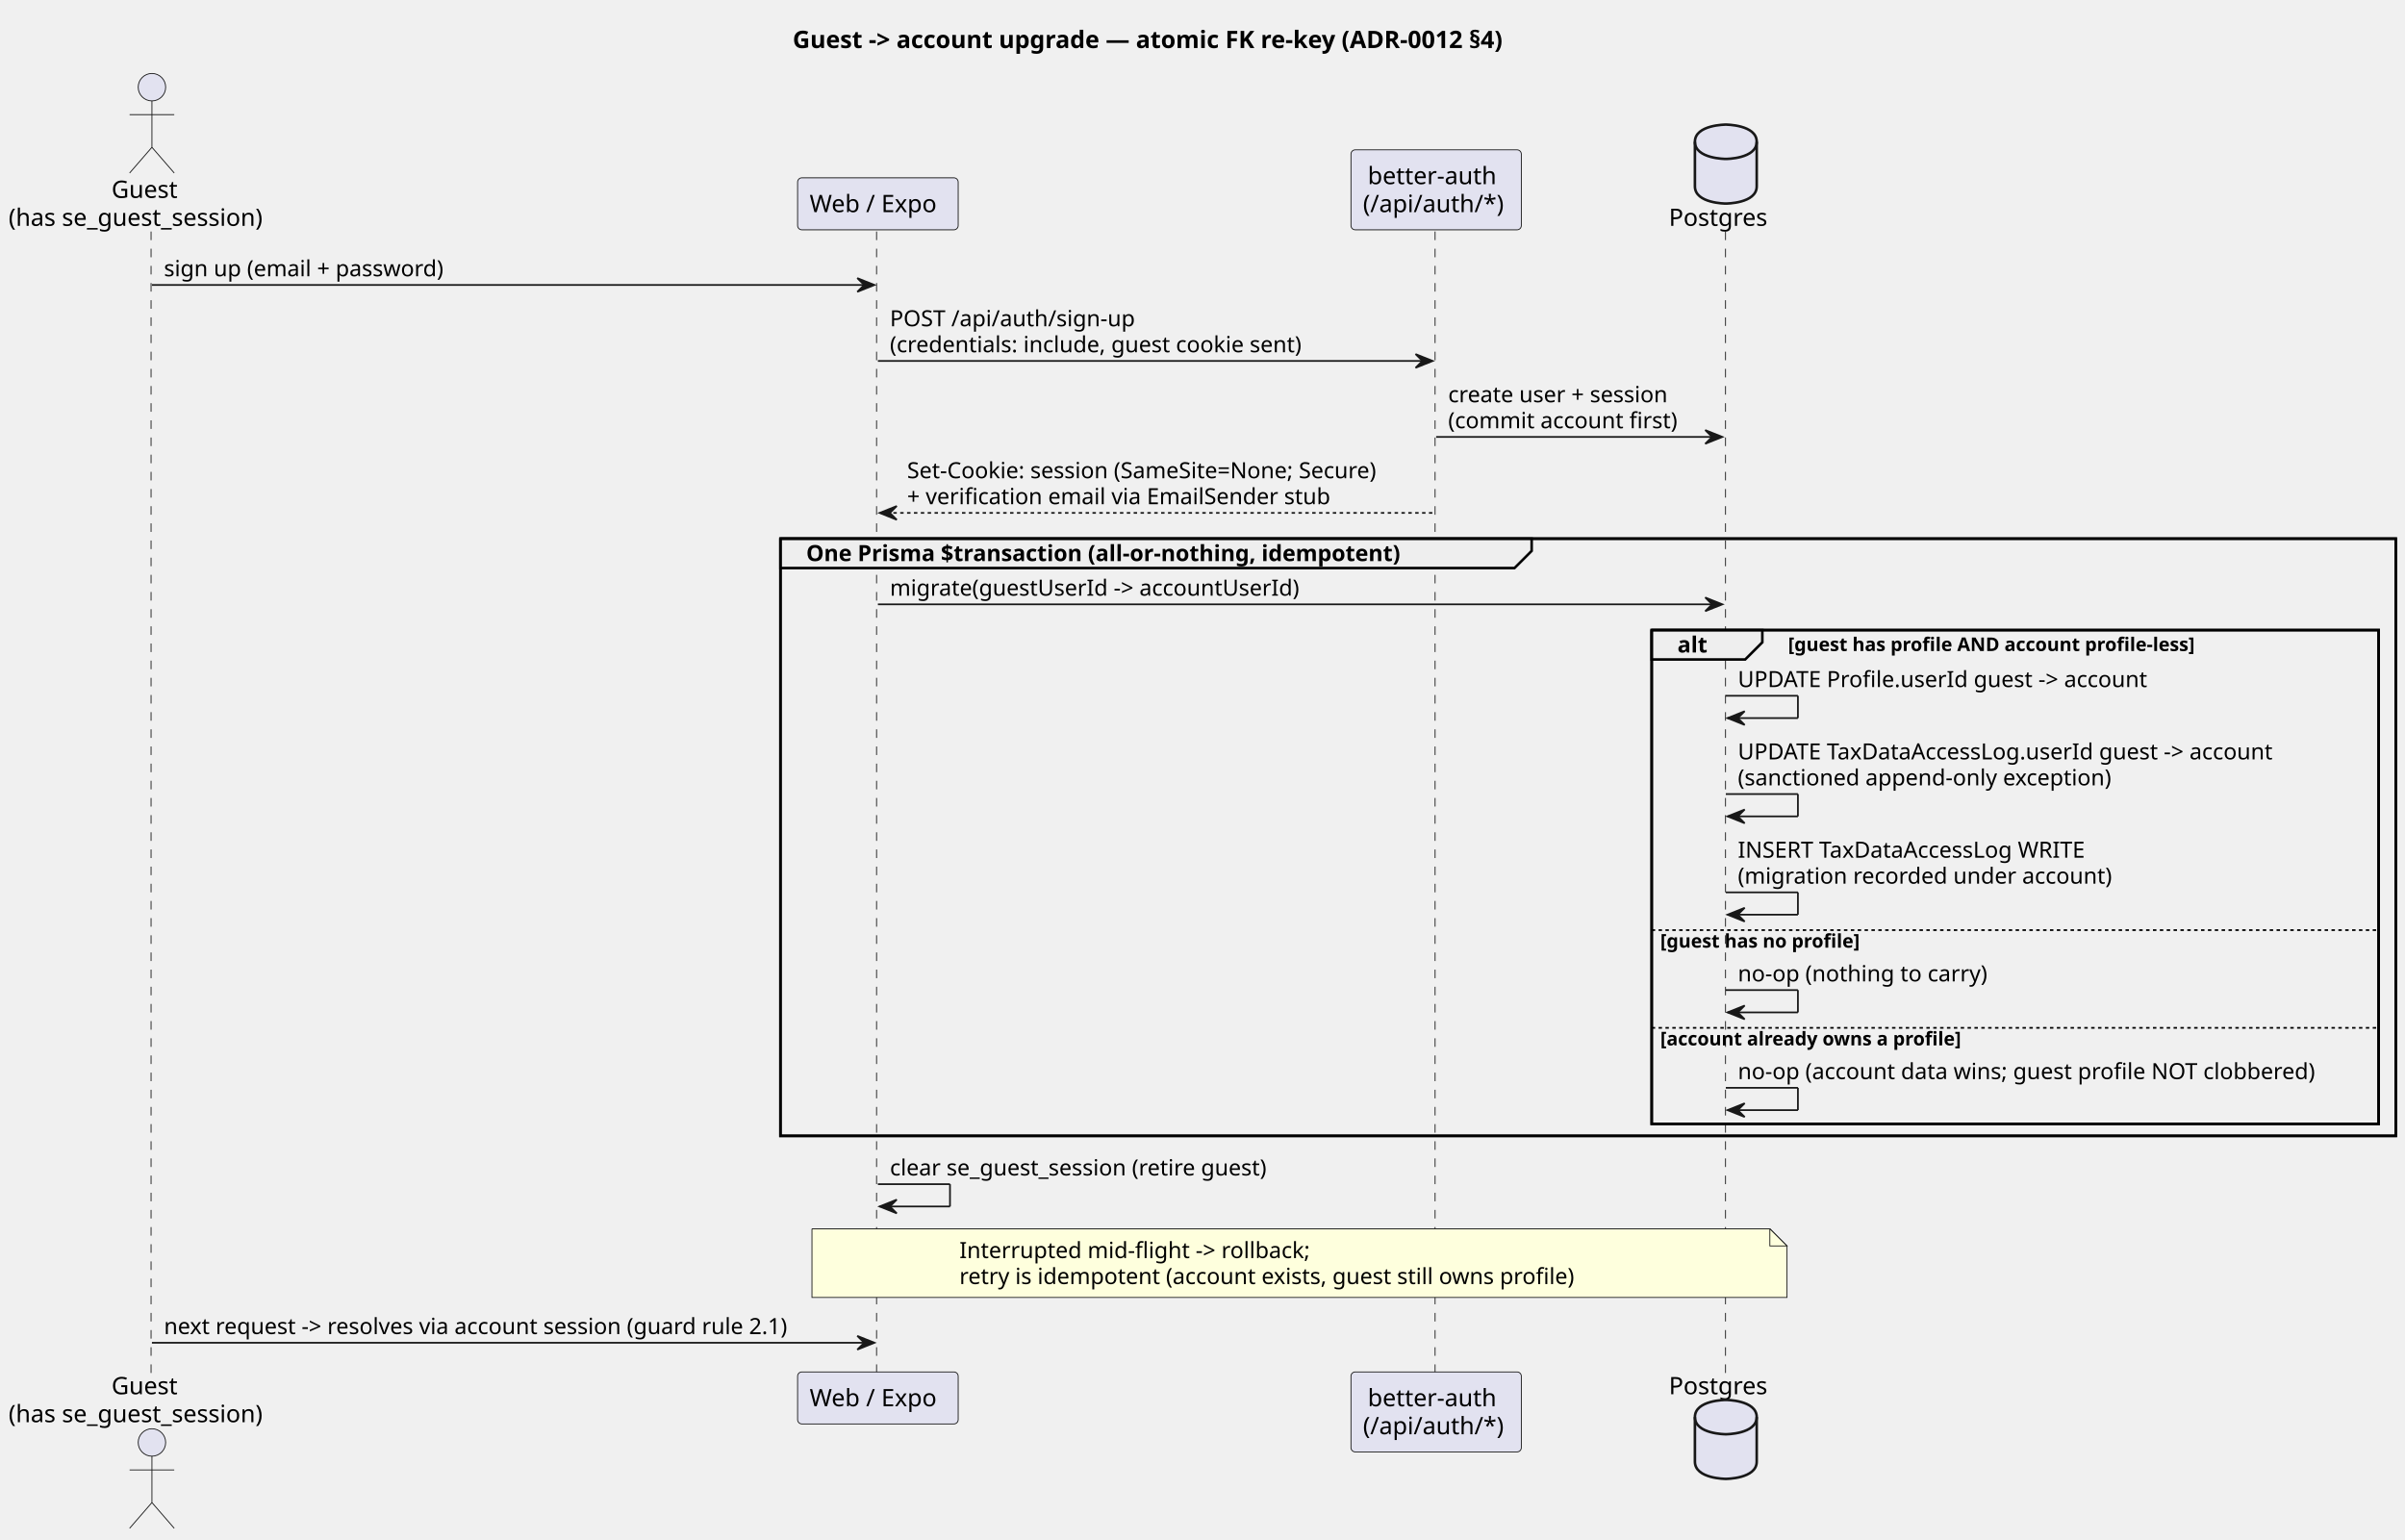
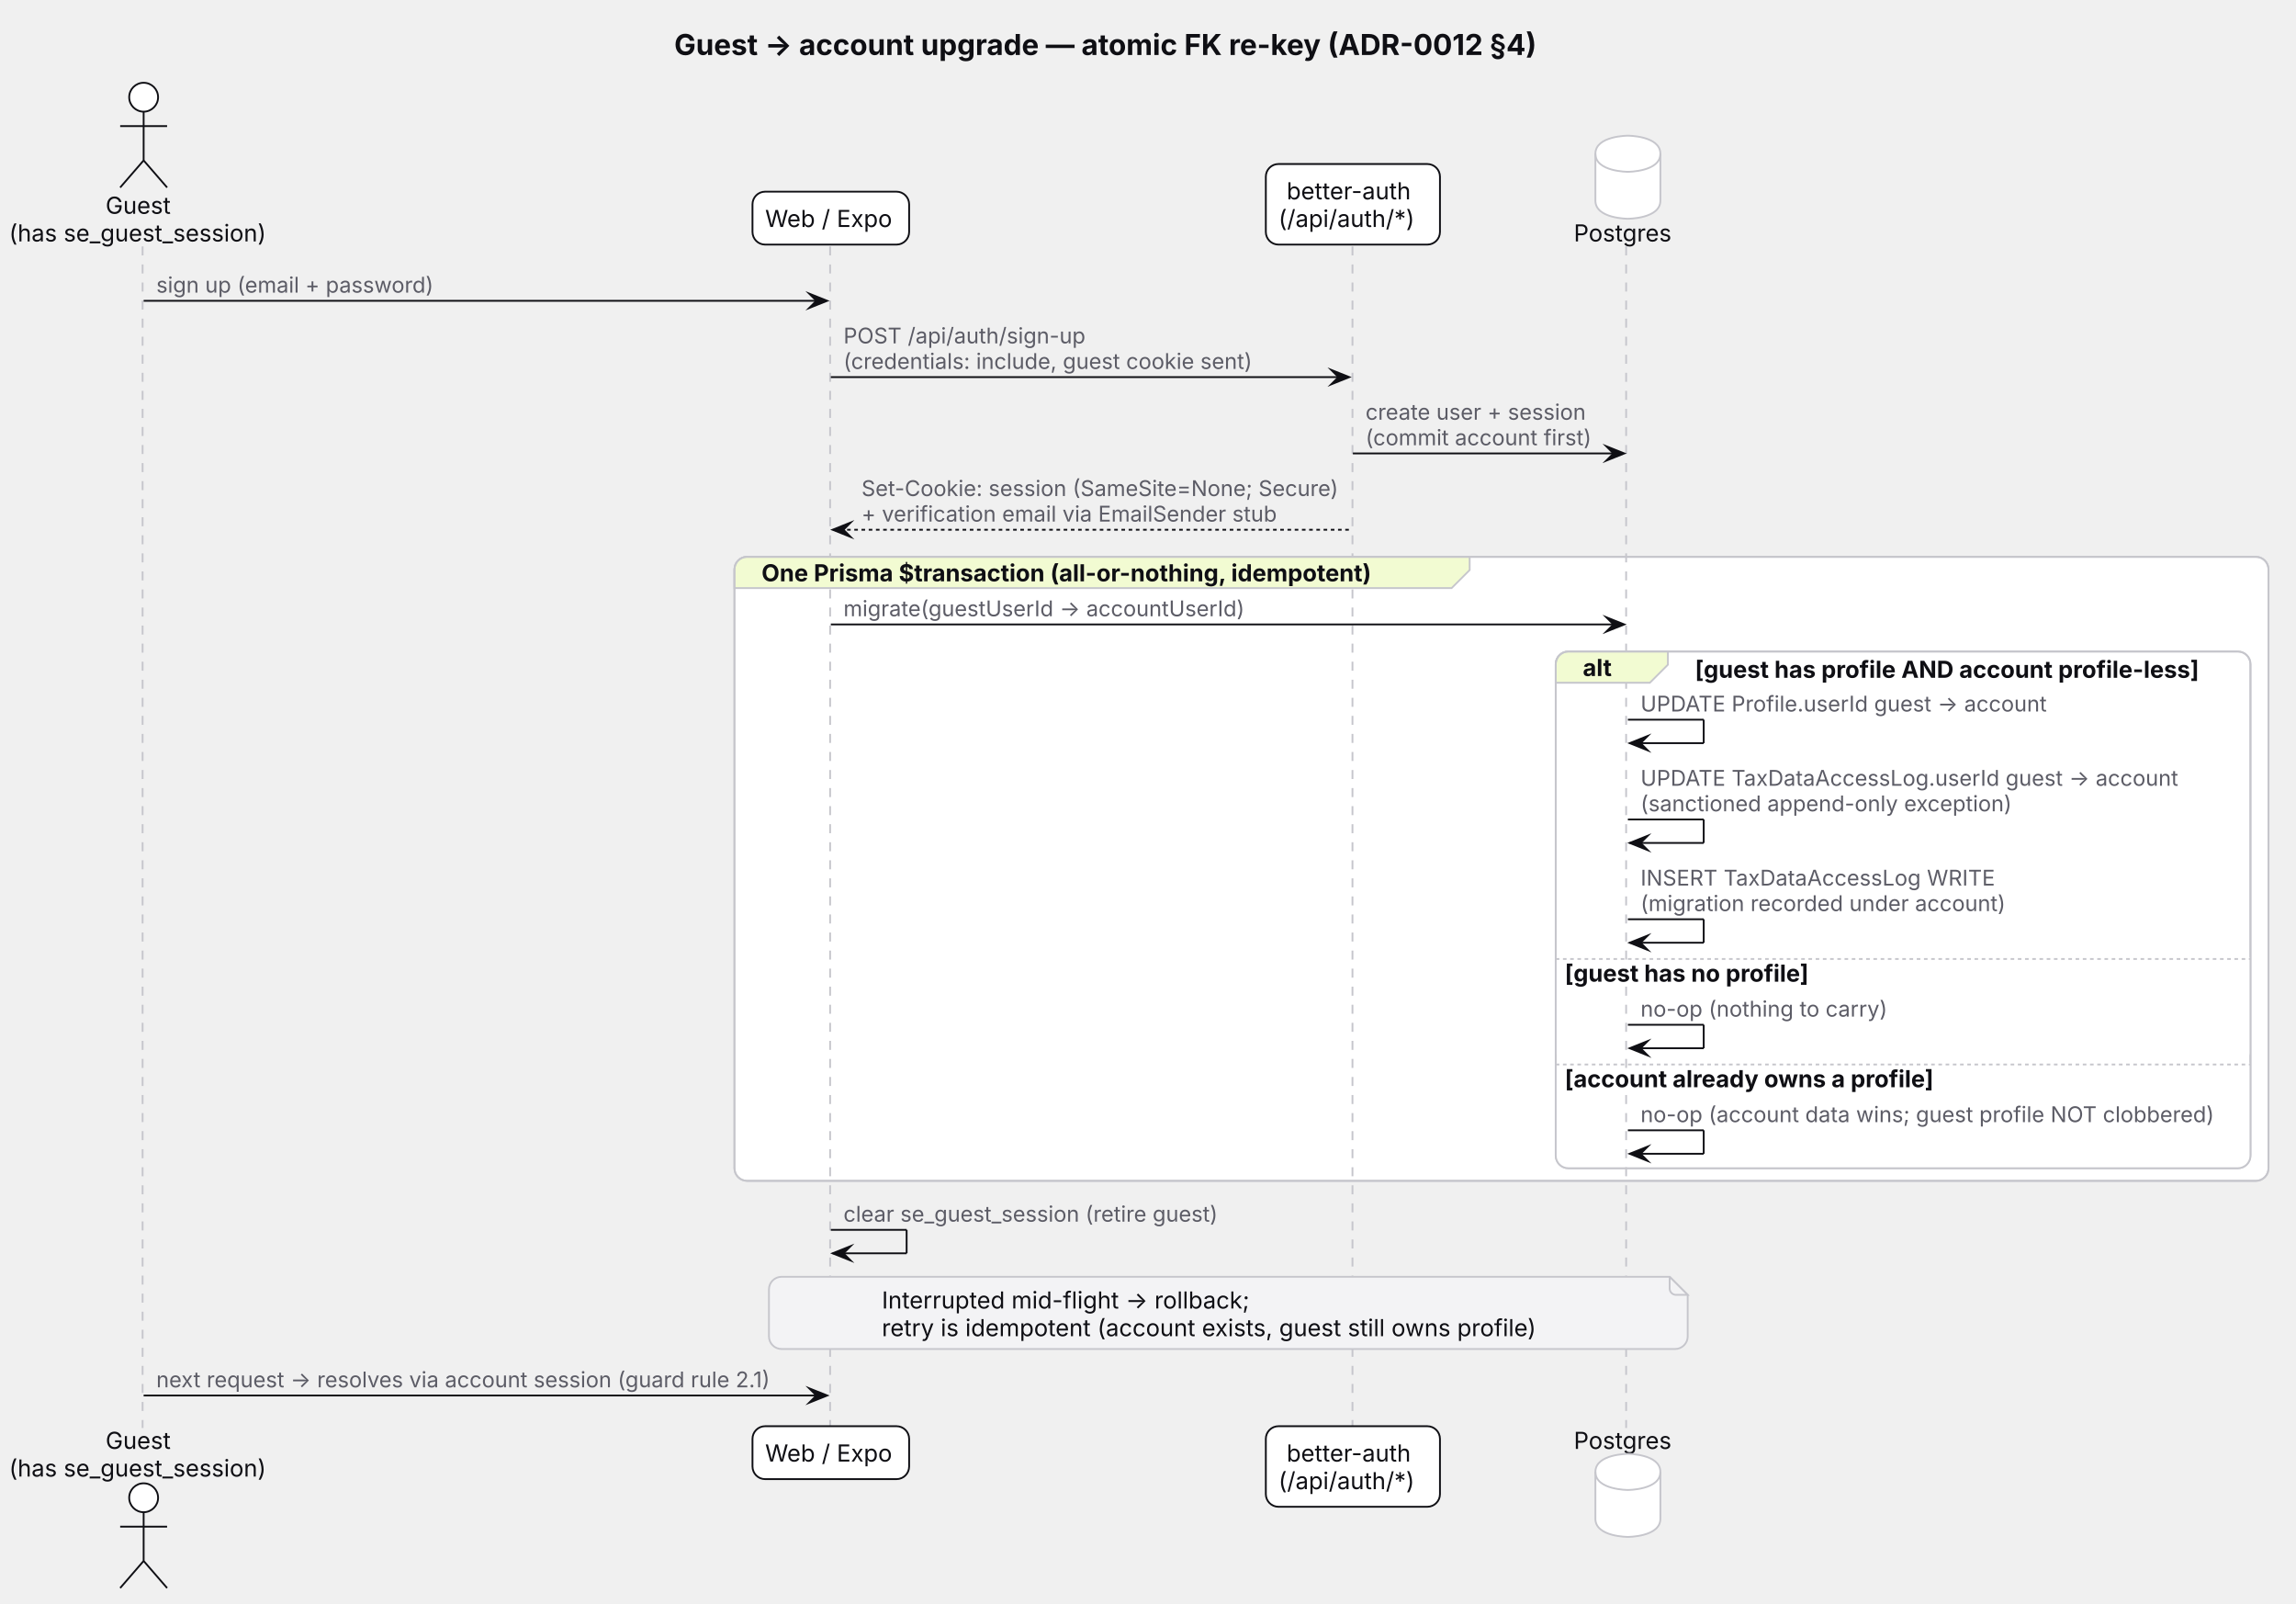
- <svg xmlns="http://www.w3.org/2000/svg" contentStyleType="text/css" height="897px" preserveAspectRatio="none" style="width:1401px;height:897px;background:#FFFFFF;" version="1.1" viewBox="0 0 1401 897" width="1401px" zoomAndPan="magnify">
+ <svg xmlns="http://www.w3.org/2000/svg" contentStyleType="text/css" data-diagram-type="SEQUENCE" height="888px" preserveAspectRatio="none" style="width:1272px;height:888px;background:#FFFFFF;" version="1.1" viewBox="0 0 1272 888" width="1272px" zoomAndPan="magnify">
  <defs />
  <g>
-     <text fill="#000000" font-family="sans-serif" font-size="14" font-weight="bold" lengthAdjust="spacing" textLength="481.1" x="461.767" y="27.995">Guest -&gt; account upgrade — atomic FK re-key (ADR-0012 §4)</text>
-     <rect fill="none" height="347.938" style="stroke:#000000;stroke-width:1.5;" width="941.003" x="454.631" y="313.82" />
-     <rect fill="none" height="287.672" style="stroke:#000000;stroke-width:1.5;" width="423.454" x="962.181" y="367.086" />
-     <line style="stroke:#181818;stroke-width:0.5;stroke-dasharray:5.0,5.0;" x1="88" x2="88" y1="134.891" y2="800.289" />
-     <line style="stroke:#181818;stroke-width:0.5;stroke-dasharray:5.0,5.0;" x1="510.631" x2="510.631" y1="134.891" y2="800.289" />
-     <line style="stroke:#181818;stroke-width:0.5;stroke-dasharray:5.0,5.0;" x1="835.99" x2="835.99" y1="134.891" y2="800.289" />
-     <line style="stroke:#181818;stroke-width:0.5;stroke-dasharray:5.0,5.0;" x1="1005.181" x2="1005.181" y1="134.891" y2="800.289" />
-     <text fill="#000000" font-family="sans-serif" font-size="14" lengthAdjust="spacing" textLength="41.118" x="64.944" y="115.292">Guest</text>
-     <text fill="#000000" font-family="sans-serif" font-size="14" lengthAdjust="spacing" textLength="161.007" x="5" y="131.589">(has se_guest_session)</text>
-     <ellipse cx="88.503" cy="50.797" fill="#E2E2F0" rx="8" ry="8" style="stroke:#181818;stroke-width:0.5;" />
-     <path d="M88.503,58.797 L88.503,85.797 M75.503,66.797 L101.503,66.797 M88.503,85.797 L75.503,100.797 M88.503,85.797 L101.503,100.797 " fill="none" style="stroke:#181818;stroke-width:0.5;" />
-     <text fill="#000000" font-family="sans-serif" font-size="14" lengthAdjust="spacing" textLength="41.118" x="64.944" y="812.284">Guest</text>
-     <text fill="#000000" font-family="sans-serif" font-size="14" lengthAdjust="spacing" textLength="161.007" x="5" y="828.581">(has se_guest_session)</text>
-     <ellipse cx="88.503" cy="840.383" fill="#E2E2F0" rx="8" ry="8" style="stroke:#181818;stroke-width:0.5;" />
-     <path d="M88.503,848.383 L88.503,875.383 M75.503,856.383 L101.503,856.383 M88.503,875.383 L75.503,890.383 M88.503,875.383 L101.503,890.383 " fill="none" style="stroke:#181818;stroke-width:0.5;" />
-     <rect fill="#E2E2F0" height="30.297" rx="2.5" ry="2.5" style="stroke:#181818;stroke-width:0.5;" width="93.543" x="464.631" y="103.594" />
-     <text fill="#000000" font-family="sans-serif" font-size="14" lengthAdjust="spacing" textLength="79.543" x="471.631" y="123.589">Web / Expo</text>
-     <rect fill="#E2E2F0" height="30.297" rx="2.5" ry="2.5" style="stroke:#181818;stroke-width:0.5;" width="93.543" x="464.631" y="799.289" />
-     <text fill="#000000" font-family="sans-serif" font-size="14" lengthAdjust="spacing" textLength="79.543" x="471.631" y="819.284">Web / Expo</text>
-     <rect fill="#E2E2F0" height="46.594" rx="2.5" ry="2.5" style="stroke:#181818;stroke-width:0.5;" width="99.244" x="786.99" y="87.297" />
-     <text fill="#000000" font-family="sans-serif" font-size="14" lengthAdjust="spacing" textLength="79.714" x="796.755" y="107.292">better-auth</text>
-     <text fill="#000000" font-family="sans-serif" font-size="14" lengthAdjust="spacing" textLength="85.244" x="793.99" y="123.589">(/api/auth/*)</text>
-     <rect fill="#E2E2F0" height="46.594" rx="2.5" ry="2.5" style="stroke:#181818;stroke-width:0.5;" width="99.244" x="786.99" y="799.289" />
-     <text fill="#000000" font-family="sans-serif" font-size="14" lengthAdjust="spacing" textLength="79.714" x="796.755" y="819.284">better-auth</text>
-     <text fill="#000000" font-family="sans-serif" font-size="14" lengthAdjust="spacing" textLength="85.244" x="793.99" y="835.581">(/api/auth/*)</text>
-     <text fill="#000000" font-family="sans-serif" font-size="14" lengthAdjust="spacing" textLength="60.341" x="972.181" y="131.589">Postgres</text>
-     <path d="M987.351,82.594 C987.351,72.594 1005.351,72.594 1005.351,72.594 C1005.351,72.594 1023.351,72.594 1023.351,82.594 L1023.351,108.594 C1023.351,118.594 1005.351,118.594 1005.351,118.594 C1005.351,118.594 987.351,118.594 987.351,108.594 L987.351,82.594 " fill="#E2E2F0" style="stroke:#181818;stroke-width:1.5;" />
-     <path d="M987.351,82.594 C987.351,92.594 1005.351,92.594 1005.351,92.594 C1005.351,92.594 1023.351,92.594 1023.351,82.594 " fill="none" style="stroke:#181818;stroke-width:1.5;" />
-     <text fill="#000000" font-family="sans-serif" font-size="14" lengthAdjust="spacing" textLength="60.341" x="972.181" y="812.284">Postgres</text>
-     <path d="M987.351,825.586 C987.351,815.586 1005.351,815.586 1005.351,815.586 C1005.351,815.586 1023.351,815.586 1023.351,825.586 L1023.351,851.586 C1023.351,861.586 1005.351,861.586 1005.351,861.586 C1005.351,861.586 987.351,861.586 987.351,851.586 L987.351,825.586 " fill="#E2E2F0" style="stroke:#181818;stroke-width:1.5;" />
-     <path d="M987.351,825.586 C987.351,835.586 1005.351,835.586 1005.351,835.586 C1005.351,835.586 1023.351,835.586 1023.351,825.586 " fill="none" style="stroke:#181818;stroke-width:1.5;" />
-     <polygon fill="#181818" points="499.403,162.023,509.403,166.023,499.403,170.023,503.403,166.023" style="stroke:#181818;stroke-width:1.0;" />
-     <line style="stroke:#181818;stroke-width:1.0;" x1="88.503" x2="505.403" y1="166.023" y2="166.023" />
-     <text fill="#000000" font-family="sans-serif" font-size="13" lengthAdjust="spacing" textLength="178.731" x="95.503" y="160.958">sign up (email + password)</text>
-     <polygon fill="#181818" points="824.612,206.289,834.612,210.289,824.612,214.289,828.612,210.289" style="stroke:#181818;stroke-width:1.0;" />
-     <line style="stroke:#181818;stroke-width:1.0;" x1="511.403" x2="830.612" y1="210.289" y2="210.289" />
-     <text fill="#000000" font-family="sans-serif" font-size="13" lengthAdjust="spacing" textLength="148.967" x="518.403" y="190.09">POST /api/auth/sign-up</text>
-     <text fill="#000000" font-family="sans-serif" font-size="13" lengthAdjust="spacing" textLength="260.984" x="518.403" y="205.223">(credentials: include, guest cookie sent)</text>
-     <polygon fill="#181818" points="993.351,250.555,1003.351,254.555,993.351,258.555,997.351,254.555" style="stroke:#181818;stroke-width:1.0;" />
-     <line style="stroke:#181818;stroke-width:1.0;" x1="836.612" x2="999.351" y1="254.555" y2="254.555" />
-     <text fill="#000000" font-family="sans-serif" font-size="13" lengthAdjust="spacing" textLength="141.318" x="843.612" y="234.356">create user + session</text>
-     <text fill="#000000" font-family="sans-serif" font-size="13" lengthAdjust="spacing" textLength="144.739" x="843.612" y="249.489">(commit account first)</text>
-     <polygon fill="#181818" points="522.403,294.82,512.403,298.82,522.403,302.82,518.403,298.82" style="stroke:#181818;stroke-width:1.0;" />
-     <line style="stroke:#181818;stroke-width:1.0;stroke-dasharray:2.0,2.0;" x1="516.403" x2="835.612" y1="298.82" y2="298.82" />
-     <text fill="#000000" font-family="sans-serif" font-size="13" lengthAdjust="spacing" textLength="301.209" x="528.403" y="278.622">Set-Cookie: session (SameSite=None; Secure)</text>
-     <text fill="#000000" font-family="sans-serif" font-size="13" lengthAdjust="spacing" textLength="270.042" x="528.403" y="293.754">+ verification email via EmailSender stub</text>
-     <path d="M454.631,313.82 L892.253,313.82 L892.253,320.953 L882.253,330.953 L454.631,330.953 L454.631,313.82 " fill="#EEEEEE" style="stroke:#000000;stroke-width:1.5;" />
-     <rect fill="none" height="347.938" style="stroke:#000000;stroke-width:1.5;" width="941.003" x="454.631" y="313.82" />
-     <text fill="#000000" font-family="sans-serif" font-size="13" font-weight="bold" lengthAdjust="spacing" textLength="392.622" x="469.631" y="326.887">One Prisma $transaction (all-or-nothing, idempotent)</text>
-     <polygon fill="#181818" points="993.351,348.086,1003.351,352.086,993.351,356.086,997.351,352.086" style="stroke:#181818;stroke-width:1.0;" />
-     <line style="stroke:#181818;stroke-width:1.0;" x1="511.403" x2="999.351" y1="352.086" y2="352.086" />
-     <text fill="#000000" font-family="sans-serif" font-size="13" lengthAdjust="spacing" textLength="256.509" x="518.403" y="347.02">migrate(guestUserId -&gt; accountUserId)</text>
-     <path d="M962.181,367.086 L1026.623,367.086 L1026.623,374.219 L1016.624,384.219 L962.181,384.219 L962.181,367.086 " fill="#EEEEEE" style="stroke:#000000;stroke-width:1.5;" />
-     <rect fill="none" height="287.672" style="stroke:#000000;stroke-width:1.5;" width="423.454" x="962.181" y="367.086" />
-     <text fill="#000000" font-family="sans-serif" font-size="13" font-weight="bold" lengthAdjust="spacing" textLength="19.443" x="977.181" y="380.153">alt</text>
-     <text fill="#000000" font-family="sans-serif" font-size="11" font-weight="bold" lengthAdjust="spacing" textLength="271.944" x="1041.623" y="379.296">[guest has profile AND account profile-less]</text>
-     <line style="stroke:#181818;stroke-width:1.0;" x1="1005.351" x2="1047.351" y1="405.352" y2="405.352" />
-     <line style="stroke:#181818;stroke-width:1.0;" x1="1047.351" x2="1047.351" y1="405.352" y2="418.352" />
-     <line style="stroke:#181818;stroke-width:1.0;" x1="1006.351" x2="1047.351" y1="418.352" y2="418.352" />
-     <polygon fill="#181818" points="1016.351,414.352,1006.351,418.352,1016.351,422.352,1012.351,418.352" style="stroke:#181818;stroke-width:1.0;" />
-     <text fill="#000000" font-family="sans-serif" font-size="13" lengthAdjust="spacing" textLength="262.317" x="1012.351" y="400.286">UPDATE Profile.userId  guest -&gt; account</text>
-     <line style="stroke:#181818;stroke-width:1.0;" x1="1005.351" x2="1047.351" y1="462.617" y2="462.617" />
-     <line style="stroke:#181818;stroke-width:1.0;" x1="1047.351" x2="1047.351" y1="462.617" y2="475.617" />
-     <line style="stroke:#181818;stroke-width:1.0;" x1="1006.351" x2="1047.351" y1="475.617" y2="475.617" />
-     <polygon fill="#181818" points="1016.351,471.617,1006.351,475.617,1016.351,479.617,1012.351,475.617" style="stroke:#181818;stroke-width:1.0;" />
-     <text fill="#000000" font-family="sans-serif" font-size="13" lengthAdjust="spacing" textLength="344.202" x="1012.351" y="442.418">UPDATE TaxDataAccessLog.userId  guest -&gt; account</text>
-     <text fill="#000000" font-family="sans-serif" font-size="13" lengthAdjust="spacing" textLength="234.825" x="1012.351" y="457.551">(sanctioned append-only exception)</text>
-     <line style="stroke:#181818;stroke-width:1.0;" x1="1005.351" x2="1047.351" y1="519.883" y2="519.883" />
-     <line style="stroke:#181818;stroke-width:1.0;" x1="1047.351" x2="1047.351" y1="519.883" y2="532.883" />
-     <line style="stroke:#181818;stroke-width:1.0;" x1="1006.351" x2="1047.351" y1="532.883" y2="532.883" />
-     <polygon fill="#181818" points="1016.351,528.883,1006.351,532.883,1016.351,536.883,1012.351,532.883" style="stroke:#181818;stroke-width:1.0;" />
-     <text fill="#000000" font-family="sans-serif" font-size="13" lengthAdjust="spacing" textLength="219.959" x="1012.351" y="499.684">INSERT TaxDataAccessLog WRITE</text>
-     <text fill="#000000" font-family="sans-serif" font-size="13" lengthAdjust="spacing" textLength="233.435" x="1012.351" y="514.817">(migration recorded under account)</text>
-     <line style="stroke:#000000;stroke-width:1.0;stroke-dasharray:2.0,2.0;" x1="962.181" x2="1385.634" y1="541.883" y2="541.883" />
-     <text fill="#000000" font-family="sans-serif" font-size="11" font-weight="bold" lengthAdjust="spacing" textLength="134.347" x="967.181" y="552.093">[guest has no profile]</text>
-     <line style="stroke:#181818;stroke-width:1.0;" x1="1005.351" x2="1047.351" y1="576.82" y2="576.82" />
-     <line style="stroke:#181818;stroke-width:1.0;" x1="1047.351" x2="1047.351" y1="576.82" y2="589.82" />
-     <line style="stroke:#181818;stroke-width:1.0;" x1="1006.351" x2="1047.351" y1="589.82" y2="589.82" />
-     <polygon fill="#181818" points="1016.351,585.82,1006.351,589.82,1016.351,593.82,1012.351,589.82" style="stroke:#181818;stroke-width:1.0;" />
-     <text fill="#000000" font-family="sans-serif" font-size="13" lengthAdjust="spacing" textLength="155.81" x="1012.351" y="571.754">no-op (nothing to carry)</text>
-     <line style="stroke:#000000;stroke-width:1.0;stroke-dasharray:2.0,2.0;" x1="962.181" x2="1385.634" y1="598.82" y2="598.82" />
-     <text fill="#000000" font-family="sans-serif" font-size="11" font-weight="bold" lengthAdjust="spacing" textLength="201.024" x="967.181" y="609.031">[account already owns a profile]</text>
-     <line style="stroke:#181818;stroke-width:1.0;" x1="1005.351" x2="1047.351" y1="633.758" y2="633.758" />
-     <line style="stroke:#181818;stroke-width:1.0;" x1="1047.351" x2="1047.351" y1="633.758" y2="646.758" />
-     <line style="stroke:#181818;stroke-width:1.0;" x1="1006.351" x2="1047.351" y1="646.758" y2="646.758" />
-     <polygon fill="#181818" points="1016.351,642.758,1006.351,646.758,1016.351,650.758,1012.351,646.758" style="stroke:#181818;stroke-width:1.0;" />
-     <text fill="#000000" font-family="sans-serif" font-size="13" lengthAdjust="spacing" textLength="361.283" x="1012.351" y="628.692">no-op (account data wins; guest profile NOT clobbered)</text>
-     <line style="stroke:#181818;stroke-width:1.0;" x1="511.403" x2="553.403" y1="689.891" y2="689.891" />
-     <line style="stroke:#181818;stroke-width:1.0;" x1="553.403" x2="553.403" y1="689.891" y2="702.891" />
-     <line style="stroke:#181818;stroke-width:1.0;" x1="512.403" x2="553.403" y1="702.891" y2="702.891" />
-     <polygon fill="#181818" points="522.403,698.891,512.403,702.891,522.403,706.891,518.403,702.891" style="stroke:#181818;stroke-width:1.0;" />
-     <text fill="#000000" font-family="sans-serif" font-size="13" lengthAdjust="spacing" textLength="238.615" x="518.403" y="684.825">clear se_guest_session (retire guest)</text>
-     <path d="M473,715.891 L473,755.891 L1041,755.891 L1041,725.891 L1031,715.891 L473,715.891 " fill="#FEFFDD" style="stroke:#181818;stroke-width:0.5;" />
-     <path d="M1031,715.891 L1031,725.891 L1041,725.891 L1031,715.891 " fill="#FEFFDD" style="stroke:#181818;stroke-width:0.5;" />
-     <text fill="#000000" font-family="sans-serif" font-size="13" lengthAdjust="spacing" textLength="220.08" x="558.891" y="732.957">Interrupted mid-flight -&gt; rollback;</text>
-     <text fill="#000000" font-family="sans-serif" font-size="13" lengthAdjust="spacing" textLength="388.108" x="558.891" y="748.09">retry is idempotent (account exists, guest still owns profile)</text>
-     <polygon fill="#181818" points="499.403,778.289,509.403,782.289,499.403,786.289,503.403,782.289" style="stroke:#181818;stroke-width:1.0;" />
-     <line style="stroke:#181818;stroke-width:1.0;" x1="88.503" x2="505.403" y1="782.289" y2="782.289" />
-     <text fill="#000000" font-family="sans-serif" font-size="13" lengthAdjust="spacing" textLength="398.899" x="95.503" y="777.223">next request -&gt; resolves via account session (guard rule 2.1)</text>
+     <g class="title" data-source-line="3">
+       <text fill="#0F0F14" font-family="'Geist, system-ui, -apple-system, Segoe UI, sans-serif'" font-size="16" font-weight="700" lengthAdjust="spacing" textLength="518.727" x="373.521" y="30.469">Guest -&gt; account upgrade — atomic FK re-key (ADR-0012 §4)</text>
+     </g>
+     <rect fill="#FFFFFF" height="345.615" rx="7" ry="7" style="stroke:#C6C6CC;stroke-width:1;" width="849.878" x="406.889" y="308.394" />
+     <rect fill="#FFFFFF" height="286.172" rx="7" ry="7" style="stroke:#C6C6CC;stroke-width:1;" width="384.882" x="861.886" y="360.838" />
+     <path d="M861.886,530.123 L1246.768,530.123 L1246.768,581.566 A7,7 0 0 1 1239.768,588.566 L868.886,588.566 A7,7 0 0 1 861.886,581.566 L861.886,530.123" fill="#FFFFFF" style="stroke:none;stroke-width:1;" />
+     <path d="M861.886,588.566 L1246.768,588.566 L1246.768,640.01 A7,7 0 0 1 1239.768,647.01 L868.886,647.01 A7,7 0 0 1 861.886,640.01 L861.886,588.566" fill="#FFFFFF" style="stroke:none;stroke-width:1;" />
+     <g class="participant-lifeline" data-entity-uid="part1" data-qualified-name="Guest" data-source-line="5" id="part1-lifeline">
+       <g>
+         <rect fill="#000000" fill-opacity="0" height="654.432" width="8" x="75.576" y="136.465" />
+         <line style="stroke:#C6C6CC;stroke-width:1;stroke-dasharray:5,5;" x1="79" x2="79" y1="136.465" y2="790.896" />
+       </g>
+     </g>
+     <g class="participant-lifeline" data-entity-uid="part2" data-qualified-name="App" data-source-line="6" id="part2-lifeline">
+       <g>
+         <rect fill="#000000" fill-opacity="0" height="654.432" width="8" x="456.277" y="136.465" />
+         <line style="stroke:#C6C6CC;stroke-width:1;stroke-dasharray:5,5;" x1="459.889" x2="459.889" y1="136.465" y2="790.896" />
+       </g>
+     </g>
+     <g class="participant-lifeline" data-entity-uid="part3" data-qualified-name="BA" data-source-line="7" id="part3-lifeline">
+       <g>
+         <rect fill="#000000" fill-opacity="0" height="654.432" width="8" x="745.514" y="136.465" />
+         <line style="stroke:#C6C6CC;stroke-width:1;stroke-dasharray:5,5;" x1="749.279" x2="749.279" y1="136.465" y2="790.896" />
+       </g>
+     </g>
+     <g class="participant-lifeline" data-entity-uid="part4" data-qualified-name="DB" data-source-line="8" id="part4-lifeline">
+       <g>
+         <rect fill="#000000" fill-opacity="0" height="654.432" width="8" x="897.863" y="136.465" />
+         <line style="stroke:#C6C6CC;stroke-width:1;stroke-dasharray:5,5;" x1="900.886" x2="900.886" y1="136.465" y2="790.896" />
+       </g>
+     </g>
+     <g class="participant participant-head" data-entity-uid="part1" data-qualified-name="Guest" data-source-line="5" id="part1-head">
+       <text fill="#0F0F14" font-family="'Geist, system-ui, -apple-system, Segoe UI, sans-serif'" font-size="13" lengthAdjust="spacing" textLength="36.194" x="58.479" y="118.412">Guest</text>
+       <text fill="#0F0F14" font-family="'Geist, system-ui, -apple-system, Segoe UI, sans-serif'" font-size="13" lengthAdjust="spacing" textLength="143.152" x="5" y="133.723">(has se_guest_session)</text>
+       <ellipse cx="79.576" cy="53.844" fill="#FFFFFF" rx="8" ry="8" style="stroke:#0F0F14;stroke-width:1;" />
+       <path d="M79.576,61.844 L79.576,88.844 M66.576,69.844 L92.576,69.844 M79.576,88.844 L66.576,103.844 M79.576,88.844 L92.576,103.844" fill="none" style="stroke:#0F0F14;stroke-width:1;" />
+     </g>
+     <g class="participant participant-tail" data-entity-uid="part1" data-qualified-name="Guest" data-source-line="5" id="part1-tail">
+       <text fill="#0F0F14" font-family="'Geist, system-ui, -apple-system, Segoe UI, sans-serif'" font-size="13" lengthAdjust="spacing" textLength="36.194" x="58.479" y="802.465">Guest</text>
+       <text fill="#0F0F14" font-family="'Geist, system-ui, -apple-system, Segoe UI, sans-serif'" font-size="13" lengthAdjust="spacing" textLength="143.152" x="5" y="817.775">(has se_guest_session)</text>
+       <ellipse cx="79.576" cy="829.518" fill="#FFFFFF" rx="8" ry="8" style="stroke:#0F0F14;stroke-width:1;" />
+       <path d="M79.576,837.518 L79.576,864.518 M66.576,845.518 L92.576,845.518 M79.576,864.518 L66.576,879.518 M79.576,864.518 L92.576,879.518" fill="none" style="stroke:#0F0F14;stroke-width:1;" />
+     </g>
+     <g class="participant participant-head" data-entity-uid="part2" data-qualified-name="App" data-source-line="6" id="part2-head">
+       <rect fill="#FFFFFF" height="29.311" rx="7" ry="7" style="stroke:#0F0F14;stroke-width:1;" width="86.776" x="416.889" y="106.154" />
+       <text fill="#0F0F14" font-family="'Geist, system-ui, -apple-system, Segoe UI, sans-serif'" font-size="13" lengthAdjust="spacing" textLength="72.776" x="423.889" y="125.723">Web / Expo</text>
+     </g>
+     <g class="participant participant-tail" data-entity-uid="part2" data-qualified-name="App" data-source-line="6" id="part2-tail">
+       <rect fill="#FFFFFF" height="29.311" rx="7" ry="7" style="stroke:#0F0F14;stroke-width:1;" width="86.776" x="416.889" y="789.896" />
+       <text fill="#0F0F14" font-family="'Geist, system-ui, -apple-system, Segoe UI, sans-serif'" font-size="13" lengthAdjust="spacing" textLength="72.776" x="423.889" y="809.465">Web / Expo</text>
+     </g>
+     <g class="participant participant-head" data-entity-uid="part3" data-qualified-name="BA" data-source-line="7" id="part3-head">
+       <rect fill="#FFFFFF" height="44.621" rx="7" ry="7" style="stroke:#0F0F14;stroke-width:1;" width="96.469" x="701.279" y="90.844" />
+       <text fill="#0F0F14" font-family="'Geist, system-ui, -apple-system, Segoe UI, sans-serif'" font-size="13" lengthAdjust="spacing" textLength="73.411" x="712.808" y="110.412">better-auth</text>
+       <text fill="#0F0F14" font-family="'Geist, system-ui, -apple-system, Segoe UI, sans-serif'" font-size="13" lengthAdjust="spacing" textLength="82.469" x="708.279" y="125.723">(/api/auth/*)</text>
+     </g>
+     <g class="participant participant-tail" data-entity-uid="part3" data-qualified-name="BA" data-source-line="7" id="part3-tail">
+       <rect fill="#FFFFFF" height="44.621" rx="7" ry="7" style="stroke:#0F0F14;stroke-width:1;" width="96.469" x="701.279" y="789.896" />
+       <text fill="#0F0F14" font-family="'Geist, system-ui, -apple-system, Segoe UI, sans-serif'" font-size="13" lengthAdjust="spacing" textLength="73.411" x="712.808" y="809.465">better-auth</text>
+       <text fill="#0F0F14" font-family="'Geist, system-ui, -apple-system, Segoe UI, sans-serif'" font-size="13" lengthAdjust="spacing" textLength="82.469" x="708.279" y="824.775">(/api/auth/*)</text>
+     </g>
+     <g class="participant participant-head" data-entity-uid="part4" data-qualified-name="DB" data-source-line="8" id="part4-head">
+       <text fill="#0F0F14" font-family="'Geist, system-ui, -apple-system, Segoe UI, sans-serif'" font-size="13" lengthAdjust="spacing" textLength="53.955" x="871.886" y="133.723">Postgres</text>
+       <path d="M883.863,85.154 C883.863,75.154 901.863,75.154 901.863,75.154 C901.863,75.154 919.863,75.154 919.863,85.154 L919.863,111.154 C919.863,121.154 901.863,121.154 901.863,121.154 C901.863,121.154 883.863,121.154 883.863,111.154 L883.863,85.154" fill="#FFFFFF" style="stroke:#C6C6CC;stroke-width:1;" />
+       <path d="M883.863,85.154 C883.863,95.154 901.863,95.154 901.863,95.154 C901.863,95.154 919.863,95.154 919.863,85.154" fill="none" style="stroke:#C6C6CC;stroke-width:1;" />
+     </g>
+     <g class="participant participant-tail" data-entity-uid="part4" data-qualified-name="DB" data-source-line="8" id="part4-tail">
+       <text fill="#0F0F14" font-family="'Geist, system-ui, -apple-system, Segoe UI, sans-serif'" font-size="13" lengthAdjust="spacing" textLength="53.955" x="871.886" y="802.465">Postgres</text>
+       <path d="M883.863,815.207 C883.863,805.207 901.863,805.207 901.863,805.207 C901.863,805.207 919.863,805.207 919.863,815.207 L919.863,841.207 C919.863,851.207 901.863,851.207 901.863,851.207 C901.863,851.207 883.863,851.207 883.863,841.207 L883.863,815.207" fill="#FFFFFF" style="stroke:#C6C6CC;stroke-width:1;" />
+       <path d="M883.863,815.207 C883.863,825.207 901.863,825.207 901.863,825.207 C901.863,825.207 919.863,825.207 919.863,815.207" fill="none" style="stroke:#C6C6CC;stroke-width:1;" />
+     </g>
+     <g class="message" data-entity-1="part1" data-entity-2="part2" data-source-line="10" id="msg1">
+       <polygon fill="#0F0F14" points="448.277,162.598,458.277,166.598,448.277,170.598,452.277,166.598" style="stroke:#0F0F14;stroke-width:1;stroke-linejoin:miter;stroke-miterlimit:10;" />
+       <line style="stroke:#0F0F14;stroke-width:1;" x1="79.576" x2="454.277" y1="166.598" y2="166.598" />
+       <text fill="#5C5C66" font-family="'Geist, system-ui, -apple-system, Segoe UI, sans-serif'" font-size="12" lengthAdjust="spacing" textLength="158.994" x="86.576" y="162.066">sign up (email + password)</text>
+     </g>
+     <g class="message" data-entity-1="part2" data-entity-2="part3" data-source-line="11" id="msg2">
+       <polygon fill="#0F0F14" points="737.514,204.863,747.514,208.863,737.514,212.863,741.514,208.863" style="stroke:#0F0F14;stroke-width:1;stroke-linejoin:miter;stroke-miterlimit:10;" />
+       <line style="stroke:#0F0F14;stroke-width:1;" x1="460.277" x2="743.514" y1="208.863" y2="208.863" />
+       <text fill="#5C5C66" font-family="'Geist, system-ui, -apple-system, Segoe UI, sans-serif'" font-size="12" lengthAdjust="spacing" textLength="142.799" x="467.277" y="190.199">POST /api/auth/sign-up</text>
+       <text fill="#5C5C66" font-family="'Geist, system-ui, -apple-system, Segoe UI, sans-serif'" font-size="12" lengthAdjust="spacing" textLength="231.416" x="467.277" y="204.332">(credentials: include, guest cookie sent)</text>
+     </g>
+     <g class="message" data-entity-1="part3" data-entity-2="part4" data-source-line="12" id="msg3">
+       <polygon fill="#0F0F14" points="889.863,247.129,899.863,251.129,889.863,255.129,893.863,251.129" style="stroke:#0F0F14;stroke-width:1;stroke-linejoin:miter;stroke-miterlimit:10;" />
+       <line style="stroke:#0F0F14;stroke-width:1;" x1="749.514" x2="895.863" y1="251.129" y2="251.129" />
+       <text fill="#5C5C66" font-family="'Geist, system-ui, -apple-system, Segoe UI, sans-serif'" font-size="12" lengthAdjust="spacing" textLength="124.957" x="756.514" y="232.465">create user + session</text>
+       <text fill="#5C5C66" font-family="'Geist, system-ui, -apple-system, Segoe UI, sans-serif'" font-size="12" lengthAdjust="spacing" textLength="128.35" x="756.514" y="246.598">(commit account first)</text>
+     </g>
+     <g class="message" data-entity-1="part3" data-entity-2="part2" data-source-line="13" id="msg4">
+       <polygon fill="#0F0F14" points="471.277,289.394,461.277,293.394,471.277,297.394,467.277,293.394" style="stroke:#0F0F14;stroke-width:1;stroke-linejoin:miter;stroke-miterlimit:10;" />
+       <line style="stroke:#0F0F14;stroke-width:1;stroke-dasharray:2,2;" x1="465.277" x2="748.514" y1="293.394" y2="293.394" />
+       <text fill="#5C5C66" font-family="'Geist, system-ui, -apple-system, Segoe UI, sans-serif'" font-size="12" lengthAdjust="spacing" textLength="265.236" x="477.277" y="274.731">Set-Cookie: session (SameSite=None; Secure)</text>
+       <text fill="#5C5C66" font-family="'Geist, system-ui, -apple-system, Segoe UI, sans-serif'" font-size="12" lengthAdjust="spacing" textLength="237.609" x="477.277" y="288.863">+ verification email via EmailSender stub</text>
+     </g>
+     <path d="M413.889,308.394 L814.201,308.394 L814.201,315.705 L804.201,325.705 L406.889,325.705 L406.889,315.394 A7,7 0 0 1 413.889,308.394" fill="#F2FBD2" style="stroke:#C6C6CC;stroke-width:1;" />
+     <rect fill="none" height="345.615" rx="7" ry="7" style="stroke:#C6C6CC;stroke-width:1;" width="849.878" x="406.889" y="308.394" />
+     <text fill="#0F0F14" font-family="'Geist, system-ui, -apple-system, Segoe UI, sans-serif'" font-size="13" font-weight="700" lengthAdjust="spacing" textLength="362.312" x="421.889" y="321.963">One Prisma $transaction (all-or-nothing, idempotent)</text>
+     <g class="message" data-entity-1="part2" data-entity-2="part4" data-source-line="16" id="msg5">
+       <polygon fill="#0F0F14" points="889.863,341.838,899.863,345.838,889.863,349.838,893.863,345.838" style="stroke:#0F0F14;stroke-width:1;stroke-linejoin:miter;stroke-miterlimit:10;" />
+       <line style="stroke:#0F0F14;stroke-width:1;" x1="460.277" x2="895.863" y1="345.838" y2="345.838" />
+       <text fill="#5C5C66" font-family="'Geist, system-ui, -apple-system, Segoe UI, sans-serif'" font-size="12" lengthAdjust="spacing" textLength="228.715" x="467.277" y="341.307">migrate(guestUserId -&gt; accountUserId)</text>
+     </g>
+     <path d="M868.886,360.838 L924.024,360.838 L924.024,368.148 L914.024,378.148 L861.886,378.148 L861.886,367.838 A7,7 0 0 1 868.886,360.838" fill="#F2FBD2" style="stroke:#C6C6CC;stroke-width:1;" />
+     <rect fill="none" height="286.172" rx="7" ry="7" style="stroke:#C6C6CC;stroke-width:1;" width="384.882" x="861.886" y="360.838" />
+     <text fill="#0F0F14" font-family="'Geist, system-ui, -apple-system, Segoe UI, sans-serif'" font-size="13" font-weight="700" lengthAdjust="spacing" textLength="17.139" x="876.886" y="374.406">alt</text>
+     <text fill="#0F0F14" font-family="'Geist, system-ui, -apple-system, Segoe UI, sans-serif'" font-size="13" font-weight="700" lengthAdjust="spacing" textLength="297.362" x="939.024" y="375.406">[guest has profile AND account profile-less]</text>
+     <g class="message" data-entity-1="part4" data-entity-2="part4" data-source-line="18" id="msg6">
+       <line style="stroke:#0F0F14;stroke-width:1;" x1="901.863" x2="943.863" y1="398.592" y2="398.592" />
+       <line style="stroke:#0F0F14;stroke-width:1;" x1="943.863" x2="943.863" y1="398.592" y2="411.592" />
+       <line style="stroke:#0F0F14;stroke-width:1;" x1="902.863" x2="943.863" y1="411.592" y2="411.592" />
+       <polygon fill="#0F0F14" points="912.863,407.592,902.863,411.592,912.863,415.592,908.863,411.592" style="stroke:#0F0F14;stroke-width:1;stroke-linejoin:miter;stroke-miterlimit:10;" />
+       <text fill="#5C5C66" font-family="'Geist, system-ui, -apple-system, Segoe UI, sans-serif'" font-size="12" lengthAdjust="spacing" textLength="236.584" x="908.863" y="394.06">UPDATE Profile.userId  guest -&gt; account</text>
+     </g>
+     <g class="message" data-entity-1="part4" data-entity-2="part4" data-source-line="19" id="msg7">
+       <line style="stroke:#0F0F14;stroke-width:1;" x1="901.863" x2="943.863" y1="453.857" y2="453.857" />
+       <line style="stroke:#0F0F14;stroke-width:1;" x1="943.863" x2="943.863" y1="453.857" y2="466.857" />
+       <line style="stroke:#0F0F14;stroke-width:1;" x1="902.863" x2="943.863" y1="466.857" y2="466.857" />
+       <polygon fill="#0F0F14" points="912.863,462.857,902.863,466.857,912.863,470.857,908.863,466.857" style="stroke:#0F0F14;stroke-width:1;stroke-linejoin:miter;stroke-miterlimit:10;" />
+       <text fill="#5C5C66" font-family="'Geist, system-ui, -apple-system, Segoe UI, sans-serif'" font-size="12" lengthAdjust="spacing" textLength="308.684" x="908.863" y="435.193">UPDATE TaxDataAccessLog.userId  guest -&gt; account</text>
+       <text fill="#5C5C66" font-family="'Geist, system-ui, -apple-system, Segoe UI, sans-serif'" font-size="12" lengthAdjust="spacing" textLength="210.873" x="908.863" y="449.326">(sanctioned append-only exception)</text>
+     </g>
+     <g class="message" data-entity-1="part4" data-entity-2="part4" data-source-line="20" id="msg8">
+       <line style="stroke:#0F0F14;stroke-width:1;" x1="901.863" x2="943.863" y1="509.123" y2="509.123" />
+       <line style="stroke:#0F0F14;stroke-width:1;" x1="943.863" x2="943.863" y1="509.123" y2="522.123" />
+       <line style="stroke:#0F0F14;stroke-width:1;" x1="902.863" x2="943.863" y1="522.123" y2="522.123" />
+       <polygon fill="#0F0F14" points="912.863,518.123,902.863,522.123,912.863,526.123,908.863,522.123" style="stroke:#0F0F14;stroke-width:1;stroke-linejoin:miter;stroke-miterlimit:10;" />
+       <text fill="#5C5C66" font-family="'Geist, system-ui, -apple-system, Segoe UI, sans-serif'" font-size="12" lengthAdjust="spacing" textLength="192.51" x="908.863" y="490.459">INSERT TaxDataAccessLog WRITE</text>
+       <text fill="#5C5C66" font-family="'Geist, system-ui, -apple-system, Segoe UI, sans-serif'" font-size="12" lengthAdjust="spacing" textLength="207.193" x="908.863" y="504.592">(migration recorded under account)</text>
+     </g>
+     <line style="stroke:#C6C6CC;stroke-width:1;stroke-dasharray:2,2;" x1="861.886" x2="1246.768" y1="531.123" y2="531.123" />
+     <text fill="#0F0F14" font-family="'Geist, system-ui, -apple-system, Segoe UI, sans-serif'" font-size="13" font-weight="700" lengthAdjust="spacing" textLength="144.498" x="866.886" y="543.691">[guest has no profile]</text>
+     <g class="message" data-entity-1="part4" data-entity-2="part4" data-source-line="22" id="msg9">
+       <line style="stroke:#0F0F14;stroke-width:1;" x1="901.863" x2="943.863" y1="567.566" y2="567.566" />
+       <line style="stroke:#0F0F14;stroke-width:1;" x1="943.863" x2="943.863" y1="567.566" y2="580.566" />
+       <line style="stroke:#0F0F14;stroke-width:1;" x1="902.863" x2="943.863" y1="580.566" y2="580.566" />
+       <polygon fill="#0F0F14" points="912.863,576.566,902.863,580.566,912.863,584.566,908.863,580.566" style="stroke:#0F0F14;stroke-width:1;stroke-linejoin:miter;stroke-miterlimit:10;" />
+       <text fill="#5C5C66" font-family="'Geist, system-ui, -apple-system, Segoe UI, sans-serif'" font-size="12" lengthAdjust="spacing" textLength="141.756" x="908.863" y="563.035">no-op (nothing to carry)</text>
+     </g>
+     <line style="stroke:#C6C6CC;stroke-width:1;stroke-dasharray:2,2;" x1="861.886" x2="1246.768" y1="589.566" y2="589.566" />
+     <text fill="#0F0F14" font-family="'Geist, system-ui, -apple-system, Segoe UI, sans-serif'" font-size="13" font-weight="700" lengthAdjust="spacing" textLength="215.471" x="866.886" y="602.135">[account already owns a profile]</text>
+     <g class="message" data-entity-1="part4" data-entity-2="part4" data-source-line="24" id="msg10">
+       <line style="stroke:#0F0F14;stroke-width:1;" x1="901.863" x2="943.863" y1="626.01" y2="626.01" />
+       <line style="stroke:#0F0F14;stroke-width:1;" x1="943.863" x2="943.863" y1="626.01" y2="639.01" />
+       <line style="stroke:#0F0F14;stroke-width:1;" x1="902.863" x2="943.863" y1="639.01" y2="639.01" />
+       <polygon fill="#0F0F14" points="912.863,635.01,902.863,639.01,912.863,643.01,908.863,639.01" style="stroke:#0F0F14;stroke-width:1;stroke-linejoin:miter;stroke-miterlimit:10;" />
+       <text fill="#5C5C66" font-family="'Geist, system-ui, -apple-system, Segoe UI, sans-serif'" font-size="12" lengthAdjust="spacing" textLength="325.904" x="908.863" y="621.479">no-op (account data wins; guest profile NOT clobbered)</text>
+     </g>
+     <g class="message" data-entity-1="part2" data-entity-2="part2" data-source-line="28" id="msg11">
+       <line style="stroke:#0F0F14;stroke-width:1;" x1="460.277" x2="502.277" y1="681.143" y2="681.143" />
+       <line style="stroke:#0F0F14;stroke-width:1;" x1="502.277" x2="502.277" y1="681.143" y2="694.143" />
+       <line style="stroke:#0F0F14;stroke-width:1;" x1="461.277" x2="502.277" y1="694.143" y2="694.143" />
+       <polygon fill="#0F0F14" points="471.277,690.143,461.277,694.143,471.277,698.143,467.277,694.143" style="stroke:#0F0F14;stroke-width:1;stroke-linejoin:miter;stroke-miterlimit:10;" />
+       <text fill="#5C5C66" font-family="'Geist, system-ui, -apple-system, Segoe UI, sans-serif'" font-size="12" lengthAdjust="spacing" textLength="210.75" x="467.277" y="676.611">clear se_guest_session (retire guest)</text>
+     </g>
+     <path d="M426,714.143 L426,740.143 A7,7 0 0 0 433,747.143 L928,747.143 A7,7 0 0 0 935,740.143 L935,717.143 L925,707.143 L433,707.143 A7,7 0 0 0 426,714.143" fill="#F3F3F5" style="stroke:#C6C6CC;stroke-width:1;" />
+     <path d="M925,707.143 L925,713.643 A3.5,3.5 0 0 0 928.5,717.143 L935,717.143 L925,707.143" fill="#F3F3F5" style="stroke:#C6C6CC;stroke-width:1;" />
+     <text fill="#0F0F14" font-family="'Geist, system-ui, -apple-system, Segoe UI, sans-serif'" font-size="13" lengthAdjust="spacing" textLength="220.772" x="488.538" y="724.711">Interrupted mid-flight -&gt; rollback;</text>
+     <text fill="#0F0F14" font-family="'Geist, system-ui, -apple-system, Segoe UI, sans-serif'" font-size="13" lengthAdjust="spacing" textLength="375.877" x="488.538" y="740.021">retry is idempotent (account exists, guest still owns profile)</text>
+     <g class="message" data-entity-1="part1" data-entity-2="part2" data-source-line="30" id="msg12">
+       <polygon fill="#0F0F14" points="448.277,768.896,458.277,772.896,448.277,776.896,452.277,772.896" style="stroke:#0F0F14;stroke-width:1;stroke-linejoin:miter;stroke-miterlimit:10;" />
+       <line style="stroke:#0F0F14;stroke-width:1;" x1="79.576" x2="454.277" y1="772.896" y2="772.896" />
+       <text fill="#5C5C66" font-family="'Geist, system-ui, -apple-system, Segoe UI, sans-serif'" font-size="12" lengthAdjust="spacing" textLength="356.701" x="86.576" y="768.365">next request -&gt; resolves via account session (guard rule 2.1)</text>
+     </g>
  </g>
</svg>
